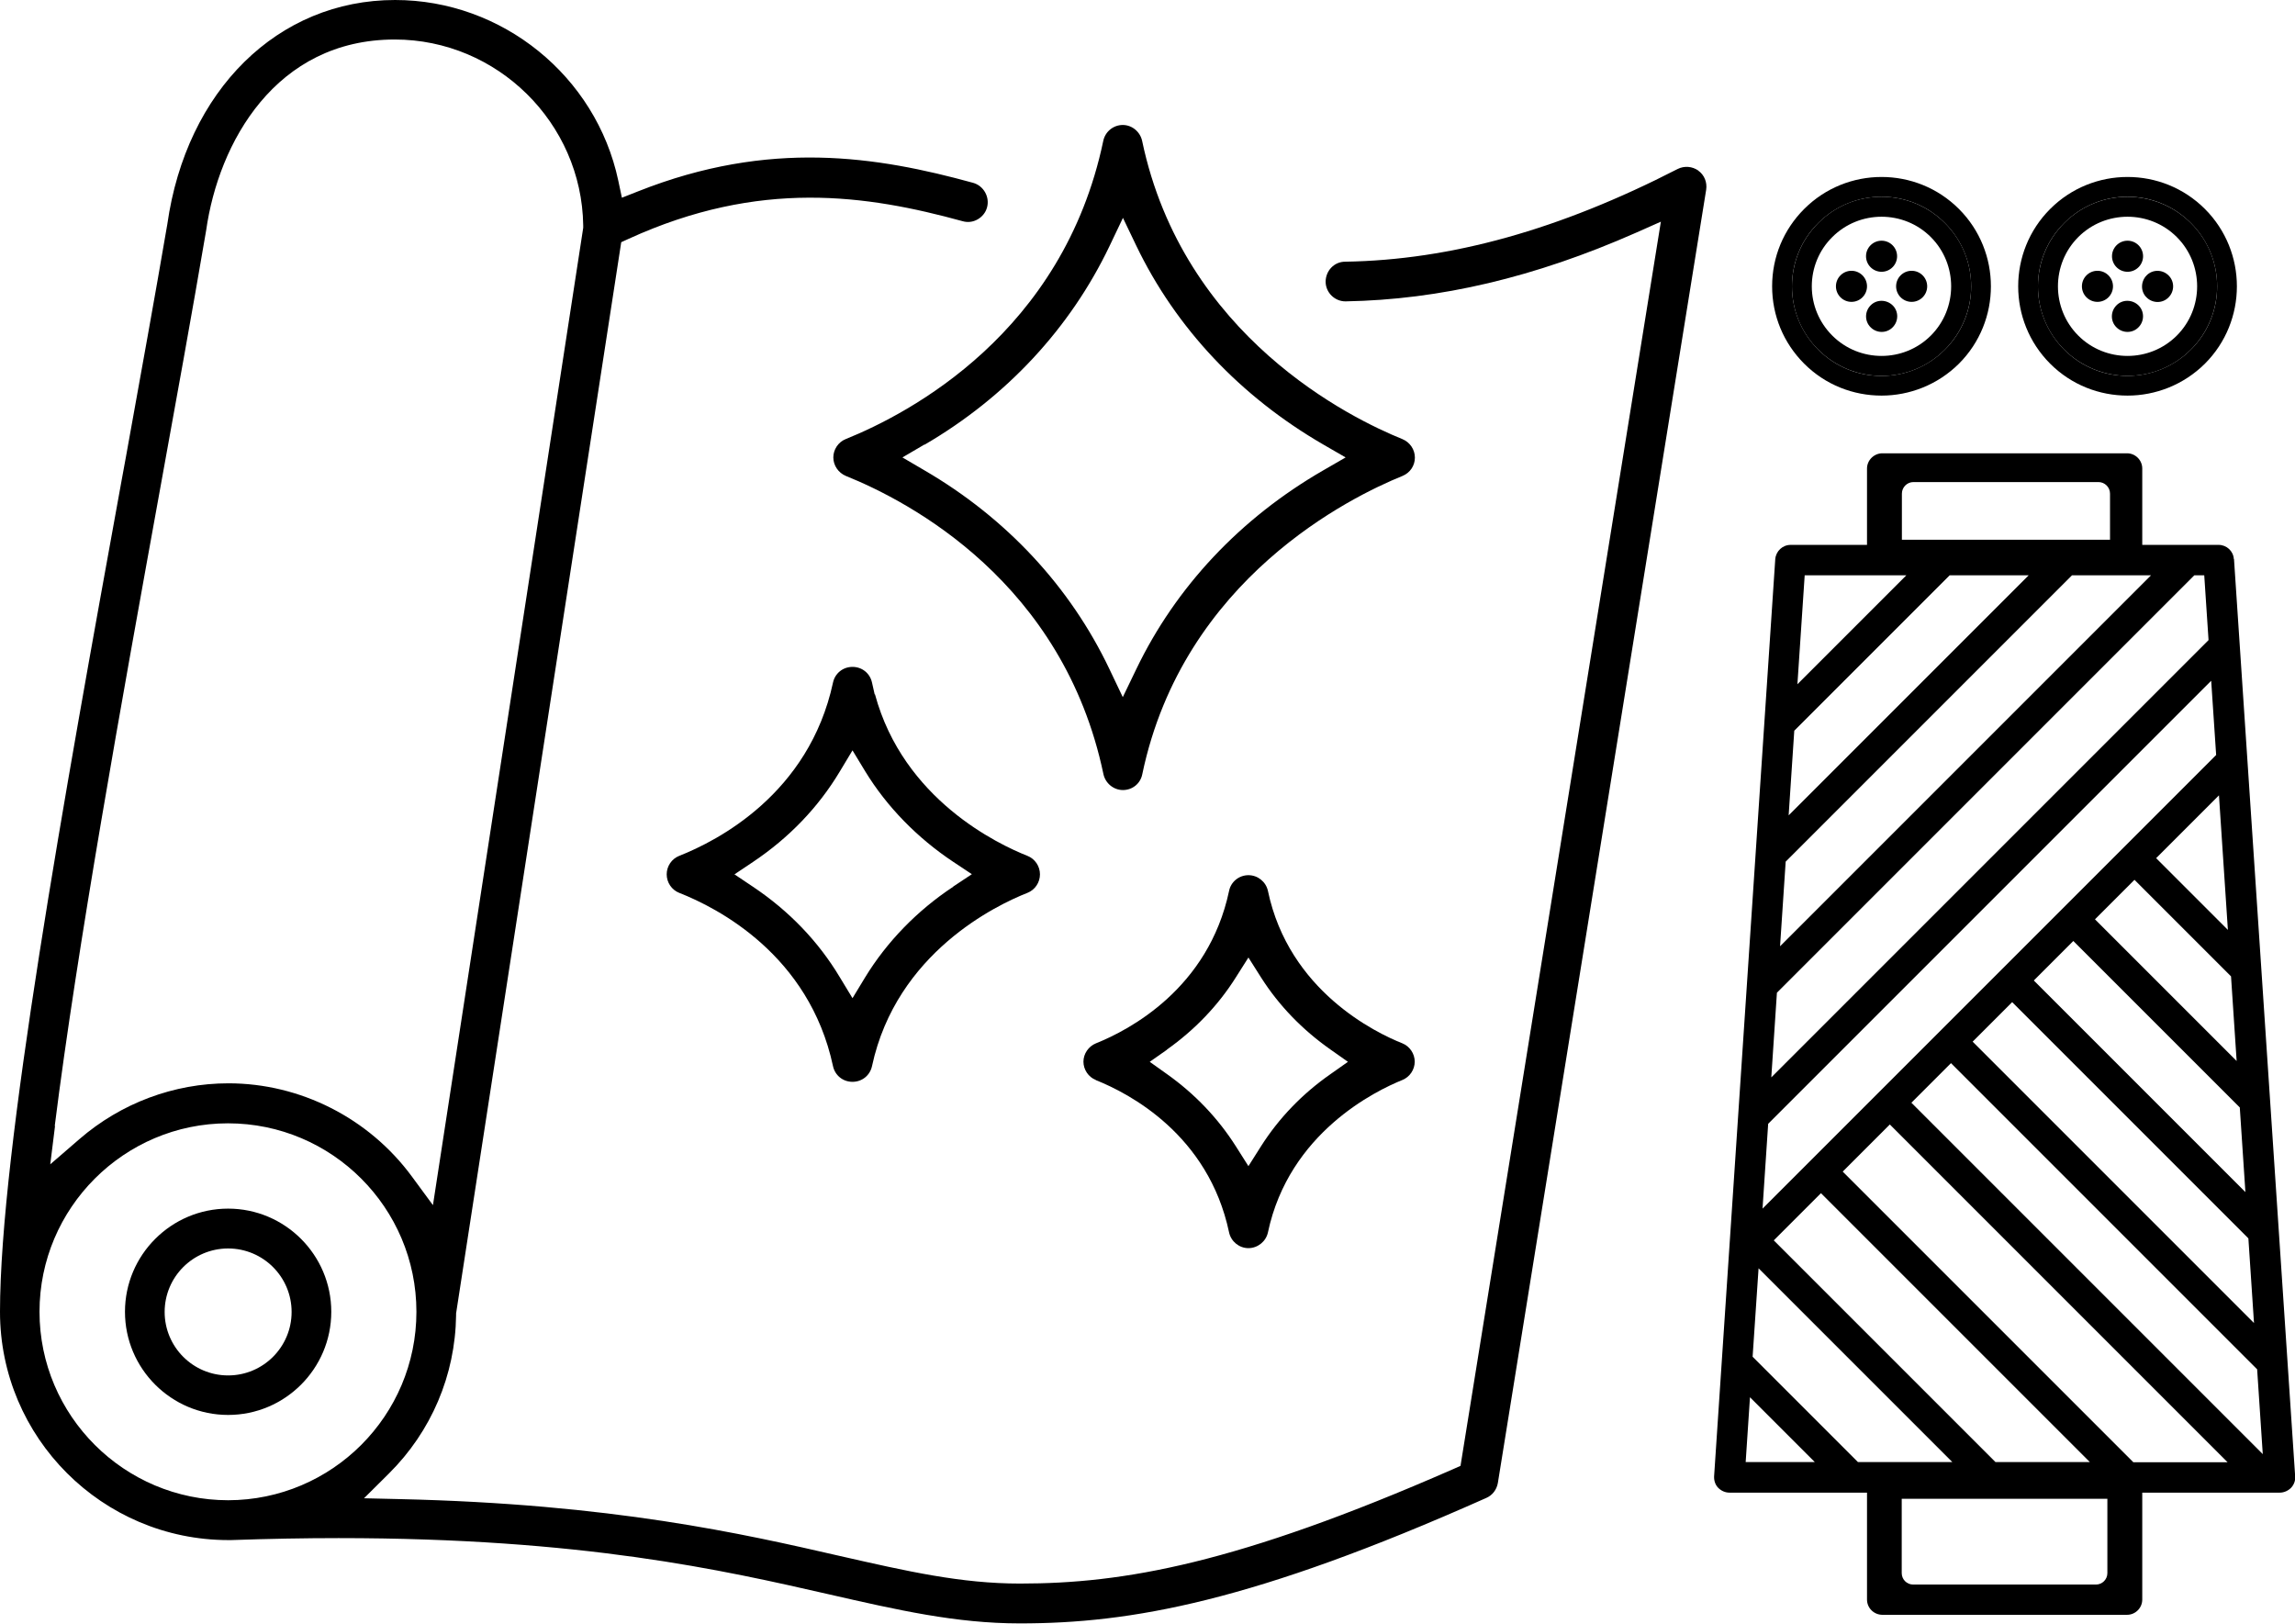
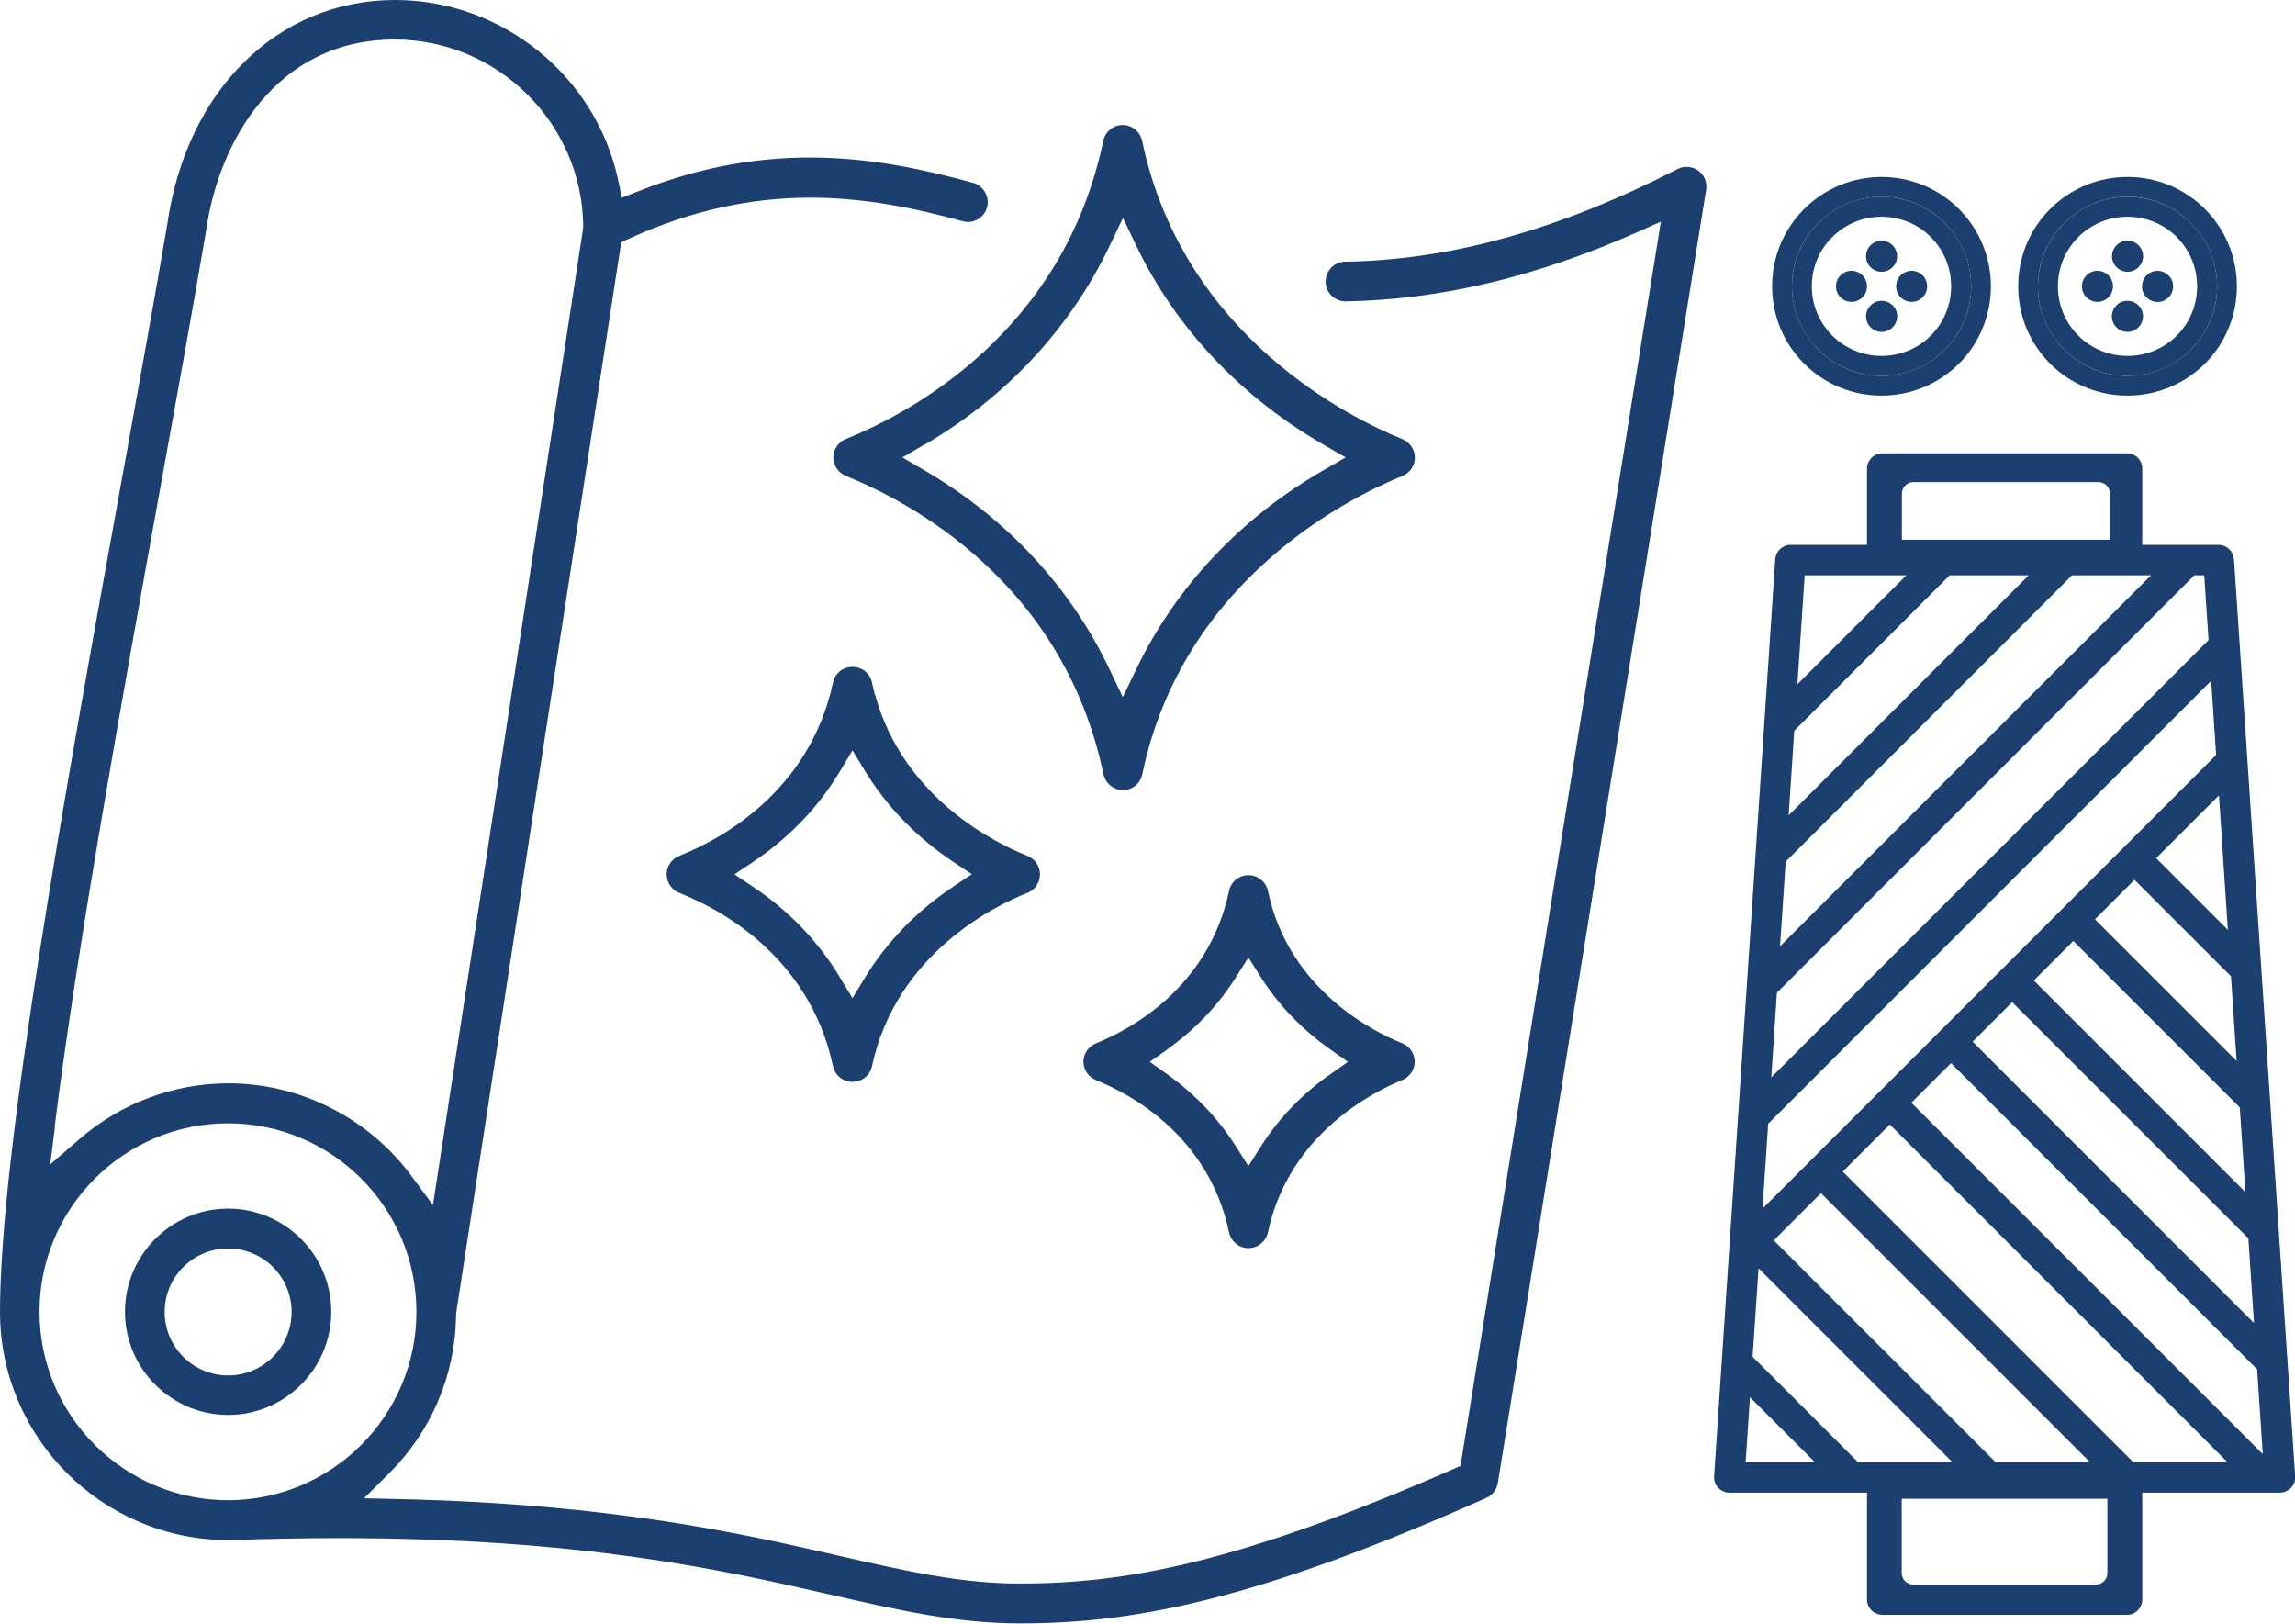
- <svg xmlns="http://www.w3.org/2000/svg" id="Layer_2" data-name="Layer 2" viewBox="0 0 138.83 98.2">
+ <svg xmlns="http://www.w3.org/2000/svg" id="Layer_2" data-name="Layer 2" viewBox="0 0 138.83 98.2" fill="#1B3F6F">
  <defs>
    <style>
      .cls-1 {
        fill: none;
      }
    </style>
  </defs>
  <g id="Layer_1-2" data-name="Layer 1">
    <g>
      <polygon class="cls-1" points="126.73 55.61 135.3 64.18 134.96 59.06 129.12 53.22 126.73 55.61" />
      <polygon class="cls-1" points="123.03 59.31 135.83 72.11 135.49 66.99 125.42 56.92 123.03 59.31" />
      <polygon class="cls-1" points="125.34 34.8 108.02 52.12 107.68 57.24 130.12 34.8 125.34 34.8" />
      <polygon class="cls-1" points="119.33 63.01 136.36 80.04 136.02 74.91 121.72 60.62 119.33 63.01" />
      <polygon class="cls-1" points="134.77 56.25 134.23 48.11 130.43 51.91 134.77 56.25" />
      <polygon class="cls-1" points="109.17 34.8 108.74 41.39 115.33 34.8 109.17 34.8" />
      <polygon class="cls-1" points="117.94 34.8 108.55 44.19 108.21 49.32 122.72 34.8 117.94 34.8" />
      <path class="cls-1" d="m67.94,38.13c2.35-4.19,5.74-7.76,9.93-10.45-4.2-2.7-7.59-6.27-9.94-10.45-2.33,4.2-5.69,7.77-9.83,10.45,4.15,2.69,7.51,6.26,9.83,10.45Z" />
      <path class="cls-1" d="m75.53,67.27c.85-1.12,1.84-2.14,2.96-3.04-1.12-.9-2.11-1.92-2.96-3.04-.84,1.12-1.82,2.14-2.93,3.04,1.11.9,2.09,1.92,2.93,3.04Z" />
      <circle class="cls-1" cx="13.8" cy="79.35" r="2.04" />
      <path class="cls-1" d="m51.58,48.77c-1.1,1.56-2.44,2.93-3.99,4.12,1.55,1.19,2.88,2.56,3.98,4.12,1.11-1.54,2.48-2.94,4.03-4.12-1.55-1.18-2.92-2.58-4.03-4.12Z" />
      <path class="cls-1" d="m13.8,69.75h0c-5.29,0-9.6,4.31-9.6,9.6s4.31,9.6,9.6,9.6c5.31,0,9.61-4.32,9.61-9.6s-4.31-9.6-9.6-9.6Zm0,17.65c-4.44,0-8.04-3.61-8.04-8.04s3.61-8.04,8.04-8.04,8.04,3.61,8.04,8.04-3.61,8.04-8.04,8.04Z" />
      <path class="cls-1" d="m25.03,68.55l8.45-54.96c-.12-5.19-4.41-9.39-9.6-9.39-6.06,0-8.98,5.4-9.63,10.03-.85,4.96-1.87,10.58-2.77,15.54-2.21,12.17-4.69,25.87-6.11,36.47,2.51-1.62,5.43-2.49,8.43-2.49,4.23,0,8.3,1.77,11.23,4.81Z" />
      <polygon class="cls-1" points="126.42 88.44 110.16 72.18 107.31 75.03 120.72 88.45 126.42 88.44" />
      <polygon class="cls-1" points="133.76 41.18 106.96 67.98 106.62 73.1 134.06 45.66 133.76 41.18" />
      <polygon class="cls-1" points="105.6 88.44 109.78 88.44 105.86 84.53 105.6 88.44" />
      <polygon class="cls-1" points="111.47 70.87 129.04 88.44 134.75 88.44 114.32 68.02 111.47 70.87" />
      <polygon class="cls-1" points="133.34 34.8 132.74 34.8 107.49 60.05 107.15 65.17 133.6 38.72 133.34 34.8" />
      <polygon class="cls-1" points="106.38 76.73 106.03 82.08 112.39 88.44 118.1 88.44 106.38 76.73" />
      <polygon class="cls-1" points="136.54 82.84 118.02 64.32 115.63 66.71 136.89 87.97 136.55 82.84 136.54 82.84" />
      <path d="m13.8,73.11c-3.44,0-6.24,2.8-6.24,6.24s2.8,6.24,6.24,6.24,6.24-2.8,6.24-6.24-2.8-6.24-6.24-6.24Zm0,10.09c-2.12,0-3.84-1.72-3.84-3.84s1.72-3.84,3.84-3.84,3.84,1.72,3.84,3.84-1.72,3.84-3.84,3.84Z" />
      <path d="m66.3,65.34c2,.8,6.8,3.29,8.05,9.21.12.55.61.95,1.17.95s1.06-.4,1.18-.95c1.28-6.05,6.55-8.58,8.13-9.22.45-.18.75-.63.75-1.11s-.3-.93-.75-1.11c-1.59-.63-6.86-3.16-8.13-9.22-.12-.55-.61-.95-1.18-.95s-1.06.4-1.17.95c-1.25,5.91-6.05,8.42-8.05,9.22-.45.18-.76.63-.76,1.11s.3.93.75,1.11Zm4.29-1.85c1.69-1.2,3.1-2.67,4.17-4.37l.76-1.2.76,1.2c1.08,1.7,2.5,3.17,4.21,4.37l1.05.74-1.05.74c-1.72,1.2-3.13,2.67-4.21,4.37l-.76,1.2-.76-1.2c-1.08-1.7-2.48-3.17-4.17-4.37l-1.04-.74,1.04-.73Z" />
      <path d="m51.17,28.79c3.87,1.56,13.15,6.44,15.58,18.04.12.55.61.96,1.18.96s1.06-.39,1.17-.96c2.48-11.86,12.68-16.8,15.74-18.04.46-.19.75-.62.75-1.11s-.3-.93-.76-1.12c-3.07-1.24-13.25-6.18-15.74-18.04-.12-.55-.61-.96-1.17-.96s-1.06.39-1.18.96c-2.43,11.6-11.71,16.48-15.58,18.04-.45.18-.75.63-.75,1.11s.3.93.76,1.12Zm4.76-1.89c4.94-2.88,8.81-7.04,11.19-12.02l.81-1.7.81,1.69c2.39,4.97,6.3,9.12,11.31,12.02l1.35.78-1.35.78c-5.01,2.89-8.92,7.05-11.31,12.02l-.82,1.7-.81-1.7c-2.37-4.98-6.24-9.14-11.19-12.02l-1.33-.78,1.33-.78Z" />
      <path d="m62.15,51.77c-1.77-.7-7.5-3.41-9.22-9.77h-.02l-.16-.71c-.12-.56-.6-.95-1.18-.95s-1.06.39-1.18.95c-1.45,6.73-6.99,9.57-9.3,10.48-.46.18-.76.63-.76,1.12s.3.94.76,1.12c2.32.91,7.86,3.75,9.3,10.48.12.56.6.95,1.18.95s1.06-.39,1.18-.95c1.48-6.88,7.57-9.76,9.4-10.48.46-.18.76-.63.76-1.12s-.3-.94-.76-1.12Zm-4.49,1.87c-2.18,1.44-4.01,3.33-5.32,5.47l-.77,1.27-.77-1.27c-1.3-2.17-3.07-4.01-5.25-5.47l-1.12-.75,1.12-.75c2.18-1.46,3.95-3.3,5.25-5.47l.77-1.28.77,1.27c1.3,2.13,3.14,4.02,5.32,5.47l1.13.75-1.13.75Z" />
      <path d="m102.74,10.32c-.37-.26-.85-.3-1.25-.1-7.14,3.67-13.72,5.51-20.12,5.61-.32,0-.62.13-.84.36-.22.23-.34.54-.34.86.01.65.55,1.18,1.2,1.18,5.71-.1,11.45-1.45,17.57-4.15l1.51-.67-12.12,75.26-.45.2c-13.1,5.74-19.95,6.92-26.2,6.92-3.57,0-6.81-.74-10.9-1.67-5.84-1.34-13.76-3.15-26.66-3.44l-2.12-.05,1.5-1.49c2.57-2.55,4.02-5.95,4.07-9.57v-.12S37.58,14.65,37.58,14.65l.44-.2c7.94-3.63,14.41-2.66,20.21-1.07.31.09.63.05.91-.11.28-.16.49-.42.57-.73.17-.63-.21-1.3-.84-1.48-5.82-1.6-12.31-2.64-20.26.51l-.99.39-.22-1.04c-1.35-6.33-7.03-10.92-13.5-10.92-7.09,0-12.63,5.46-13.78,13.57-.74,4.33-1.61,9.12-2.51,14.11l-.27,1.47C3.89,48.14,0,69.66,0,79.35c0,7.61,6.19,13.8,13.8,13.81h.18c2.29-.08,4.46-.12,6.5-.12,14.78,0,23.26,1.94,29.66,3.4,4.16.95,7.69,1.76,11.55,1.76,6.71,0,14.08-1.29,28.22-7.59.37-.16.63-.5.7-.91l12.6-78.22c.07-.45-.11-.9-.48-1.16ZM3.31,68.12c1.37-10.9,4.04-25.66,6.4-38.68.9-4.96,1.92-10.57,2.76-15.5.75-5.31,4.2-11.55,11.41-11.55,6.2,0,11.31,5.04,11.4,11.24v.08s0,.07,0,.07l-9.09,59.12-1.28-1.74c-2.6-3.53-6.75-5.63-11.09-5.63-3.3,0-6.5,1.2-9.01,3.37l-1.77,1.53.29-2.33Zm10.5,22.63c-6.3,0-11.42-5.12-11.42-11.4s5.12-11.4,11.4-11.4h0c6.29,0,11.4,5.11,11.4,11.4s-5.11,11.39-11.39,11.4Z" />
      <polygon points="133.34 34.8 133.34 34.8 133.34 34.8 133.34 34.8" />
      <polygon points="133.76 41.17 133.76 41.18 133.77 41.17 133.76 41.17" />
      <path d="m135.13,33.82c-.03-.49-.44-.86-.92-.86h-4.62v-4.62c0-.51-.42-.92-.92-.92h-14.8c-.51,0-.93.42-.93.92v4.62h-4.62c-.49,0-.89.38-.93.86l-3.7,55.49c-.01.25.07.51.25.69s.42.29.68.29h8.32v6.47c0,.51.42.92.93.92h14.8c.51,0,.92-.42.92-.92v-6.47h8.32c.25,0,.5-.11.68-.29.18-.19.27-.44.25-.69l-3.7-55.49Zm1.23,46.22l-17.03-17.03,2.39-2.39,14.29,14.29.34,5.12Zm-.53-7.93l-12.8-12.8,2.39-2.39,10.07,10.07.34,5.12Zm-.87-13.05l.34,5.12-8.57-8.57,2.39-2.39,5.84,5.84Zm-.73-10.95l.54,8.14-4.34-4.34,3.8-3.8Zm-19.18-18.25c0-.38.31-.7.7-.7h11.19c.38,0,.7.31.7.7v2.79h-12.59v-2.79Zm-5.88,4.94h6.15l-6.59,6.59.44-6.59Zm-.62,9.39l9.39-9.39h4.78s-14.52,14.52-14.52,14.52l.34-5.12Zm-.53,7.93l17.32-17.32h4.78l-22.44,22.44.34-5.12Zm-.53,7.93l25.25-25.25h.6,0s0,0,0,0h0l.26,3.92-26.45,26.45.34-5.12Zm-.53,7.93l26.8-26.8h0s0,0,0,0h0s.3,4.49.3,4.49l-27.44,27.44.34-5.12Zm3.2,4.2l16.26,16.26h-5.71s-13.41-13.41-13.41-13.41l2.85-2.85Zm-4.56,16.26l.26-3.92,3.92,3.92h-4.18Zm6.79,0l-6.37-6.37.36-5.35,11.72,11.72h-5.71Zm15.09,6.72c0,.38-.31.69-.69.69h-11.06c-.38,0-.69-.31-.69-.69v-4.5h12.44v4.5Zm1.56-6.72l-17.57-17.57,2.85-2.85,20.43,20.43h-5.71Zm-13.41-21.74l2.39-2.39,18.52,18.52h0s.34,5.13.34,5.13l-21.26-21.26Z" />
      <path d="m113.82,23.93c1.69,0,3.39-.65,4.68-1.93,2.58-2.58,2.58-6.78,0-9.36-2.58-2.58-6.78-2.58-9.36,0-1.25,1.25-1.94,2.91-1.94,4.68s.69,3.43,1.94,4.68c1.29,1.29,2.98,1.93,4.68,1.93Zm-3.83-10.44c2.12-2.12,5.55-2.12,7.66,0,2.12,2.12,2.12,5.55,0,7.66-2.12,2.12-5.55,2.12-7.66,0-2.12-2.12-2.12-5.55,0-7.66Z" />
      <path d="m117.65,21.15c2.12-2.12,2.12-5.55,0-7.66-2.12-2.12-5.55-2.12-7.66,0-2.12,2.12-2.12,5.55,0,7.66,2.12,2.12,5.55,2.12,7.66,0Zm-6.81-6.81c.82-.82,1.9-1.23,2.98-1.23s2.16.41,2.98,1.23c1.64,1.64,1.64,4.32,0,5.96-1.64,1.64-4.32,1.64-5.96,0-.8-.8-1.24-1.86-1.24-2.98s.44-2.19,1.24-2.98Z" />
      <circle cx="115.64" cy="17.32" r=".94" />
      <circle cx="113.82" cy="15.5" r=".94" />
      <path d="m113.16,18.47c-.37.37-.37.97,0,1.33.37.37.97.37,1.33,0,.37-.37.37-.97,0-1.33s-.97-.37-1.33,0Z" />
      <circle cx="112" cy="17.32" r=".94" />
      <path d="m128.7,23.93c1.69,0,3.39-.65,4.68-1.93,2.58-2.58,2.58-6.78,0-9.36-2.58-2.58-6.78-2.58-9.36,0-2.58,2.58-2.58,6.78,0,9.36,1.29,1.29,2.98,1.93,4.68,1.93Zm-3.83-10.44c2.12-2.12,5.54-2.12,7.66,0s2.12,5.55,0,7.66-5.54,2.12-7.66,0-2.12-5.55,0-7.66Z" />
      <path d="m132.53,21.15c2.12-2.12,2.12-5.55,0-7.66s-5.54-2.12-7.66,0-2.12,5.55,0,7.66,5.54,2.12,7.66,0Zm-6.81-6.81c.82-.82,1.9-1.23,2.98-1.23s2.16.41,2.98,1.23c1.64,1.64,1.64,4.32,0,5.96-1.64,1.64-4.32,1.64-5.96,0-1.64-1.64-1.64-4.32,0-5.96Z" />
      <path d="m129.85,17.99c.37.37.97.37,1.33,0,.37-.37.37-.97,0-1.33-.37-.37-.97-.37-1.33,0s-.37.97,0,1.33Z" />
      <circle cx="128.7" cy="15.5" r=".94" />
      <path d="m128.03,18.47c-.37.37-.37.97,0,1.33.37.37.97.37,1.33,0,.37-.37.37-.97,0-1.33s-.97-.37-1.33,0Z" />
      <circle cx="126.88" cy="17.32" r=".94" />
    </g>
  </g>
</svg>
